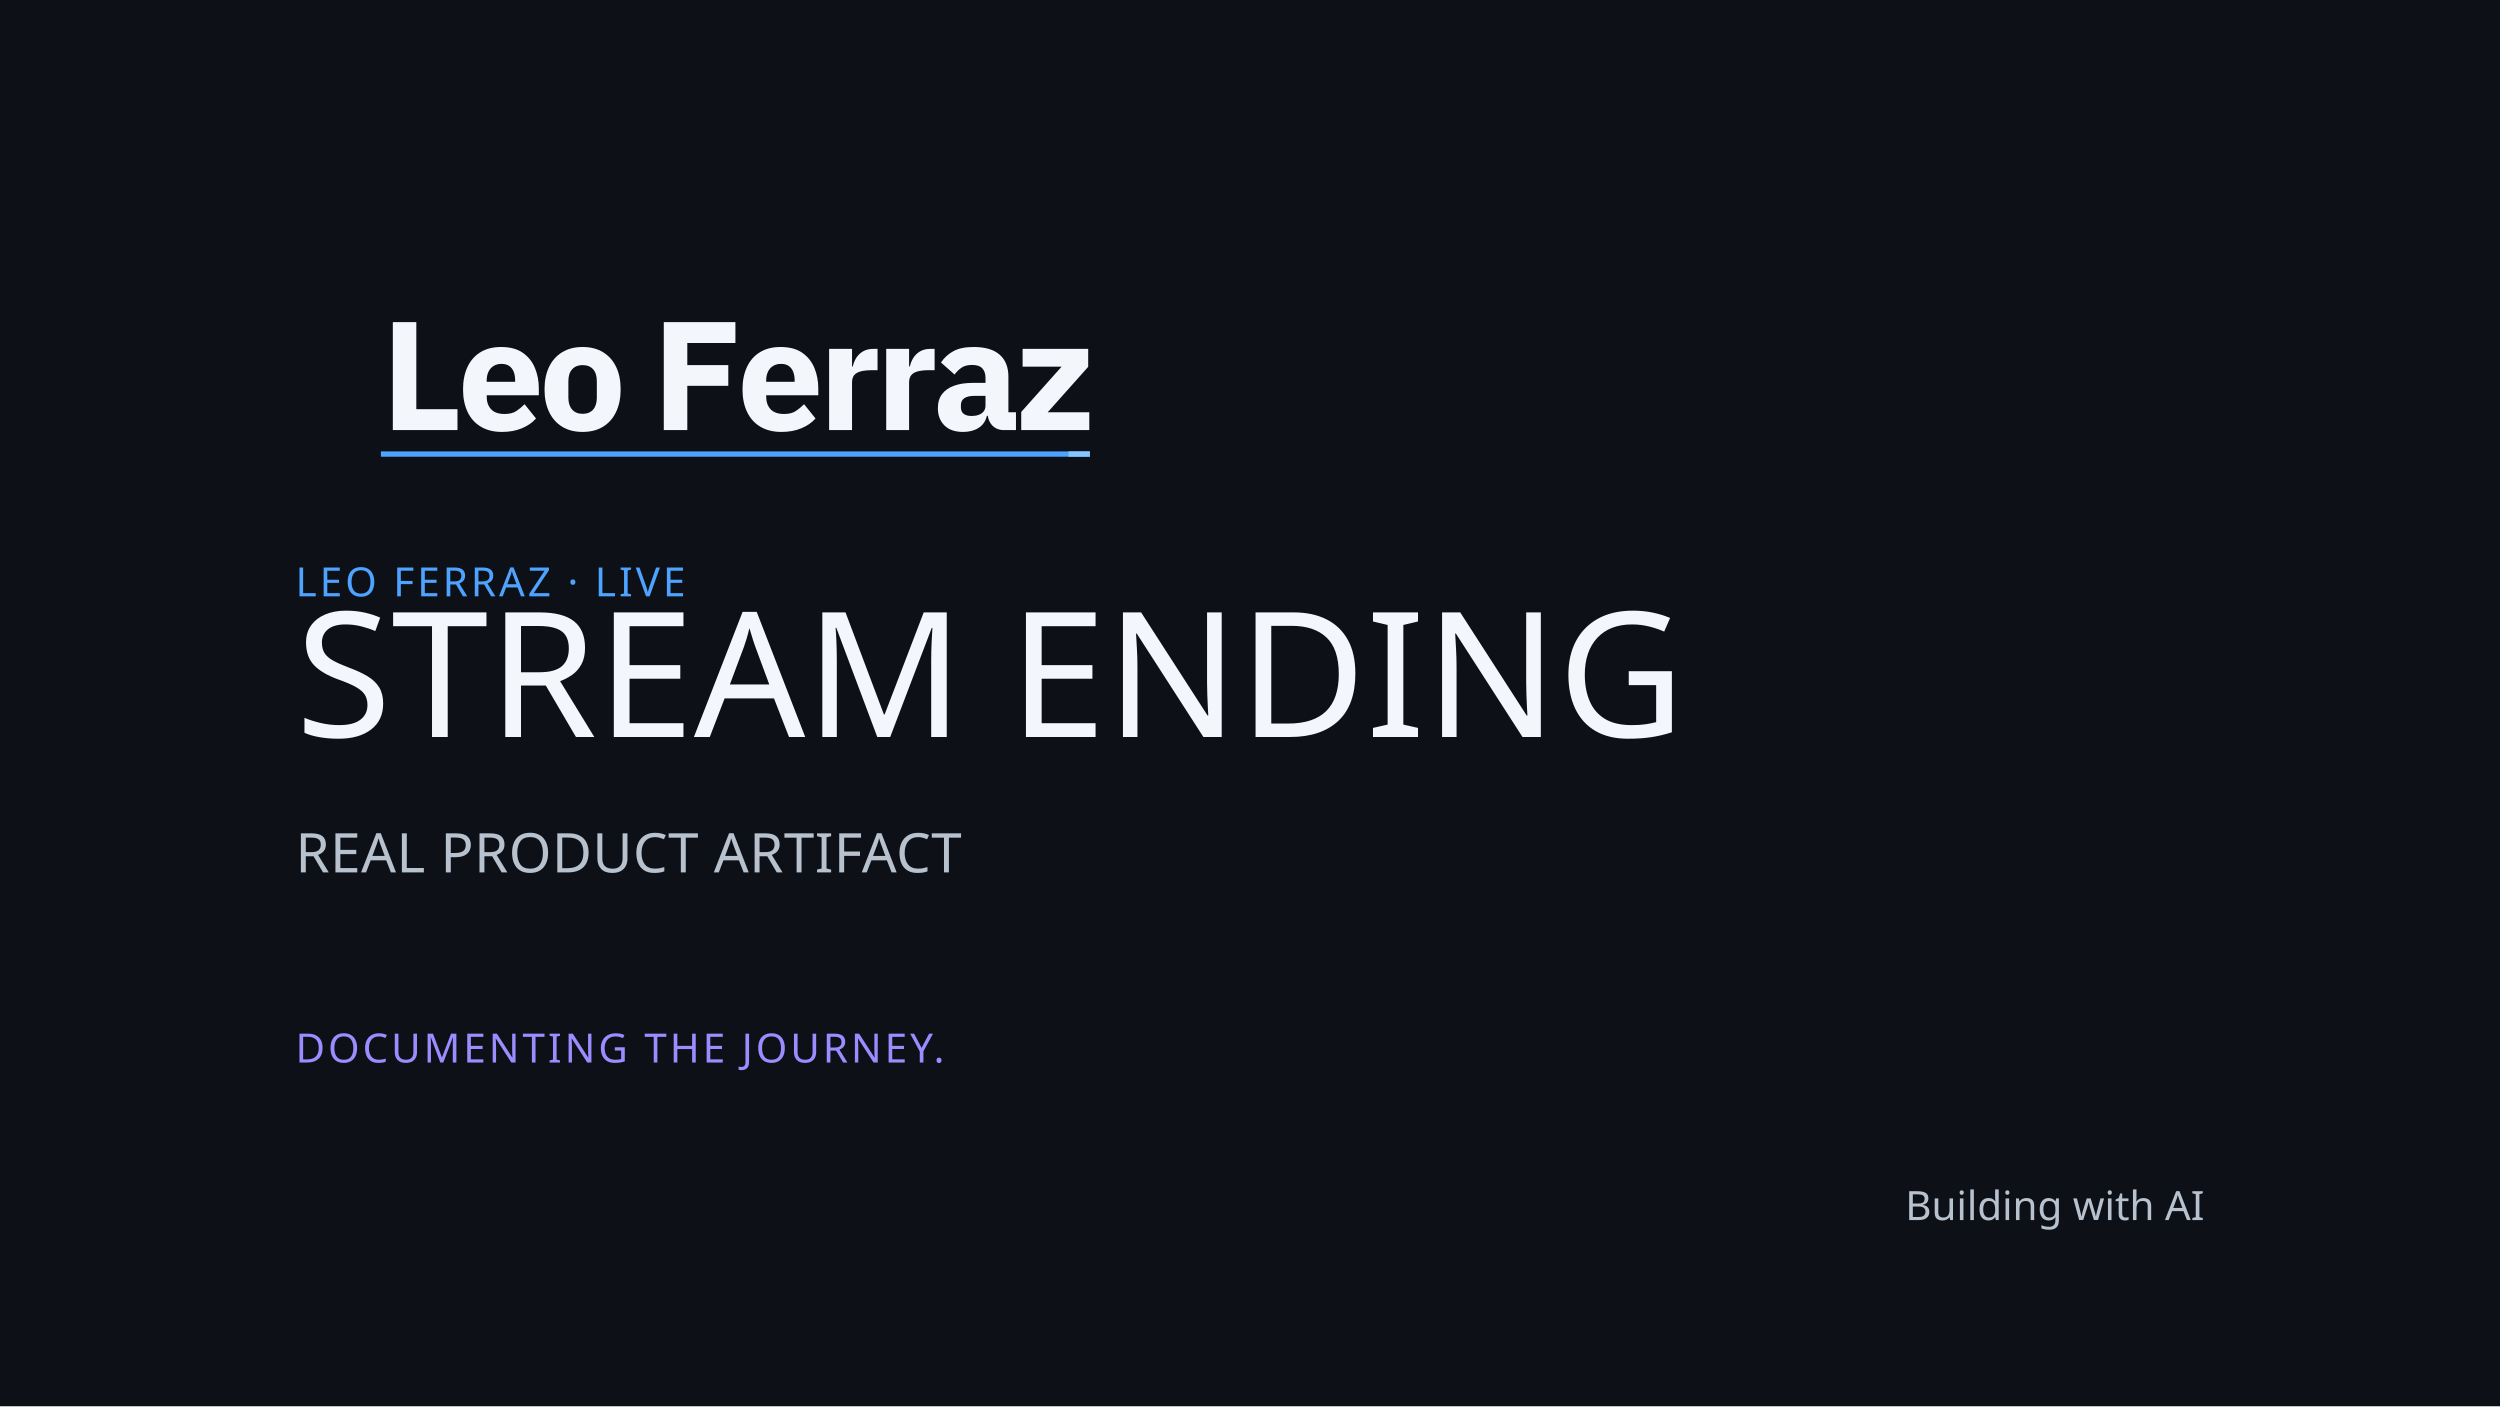
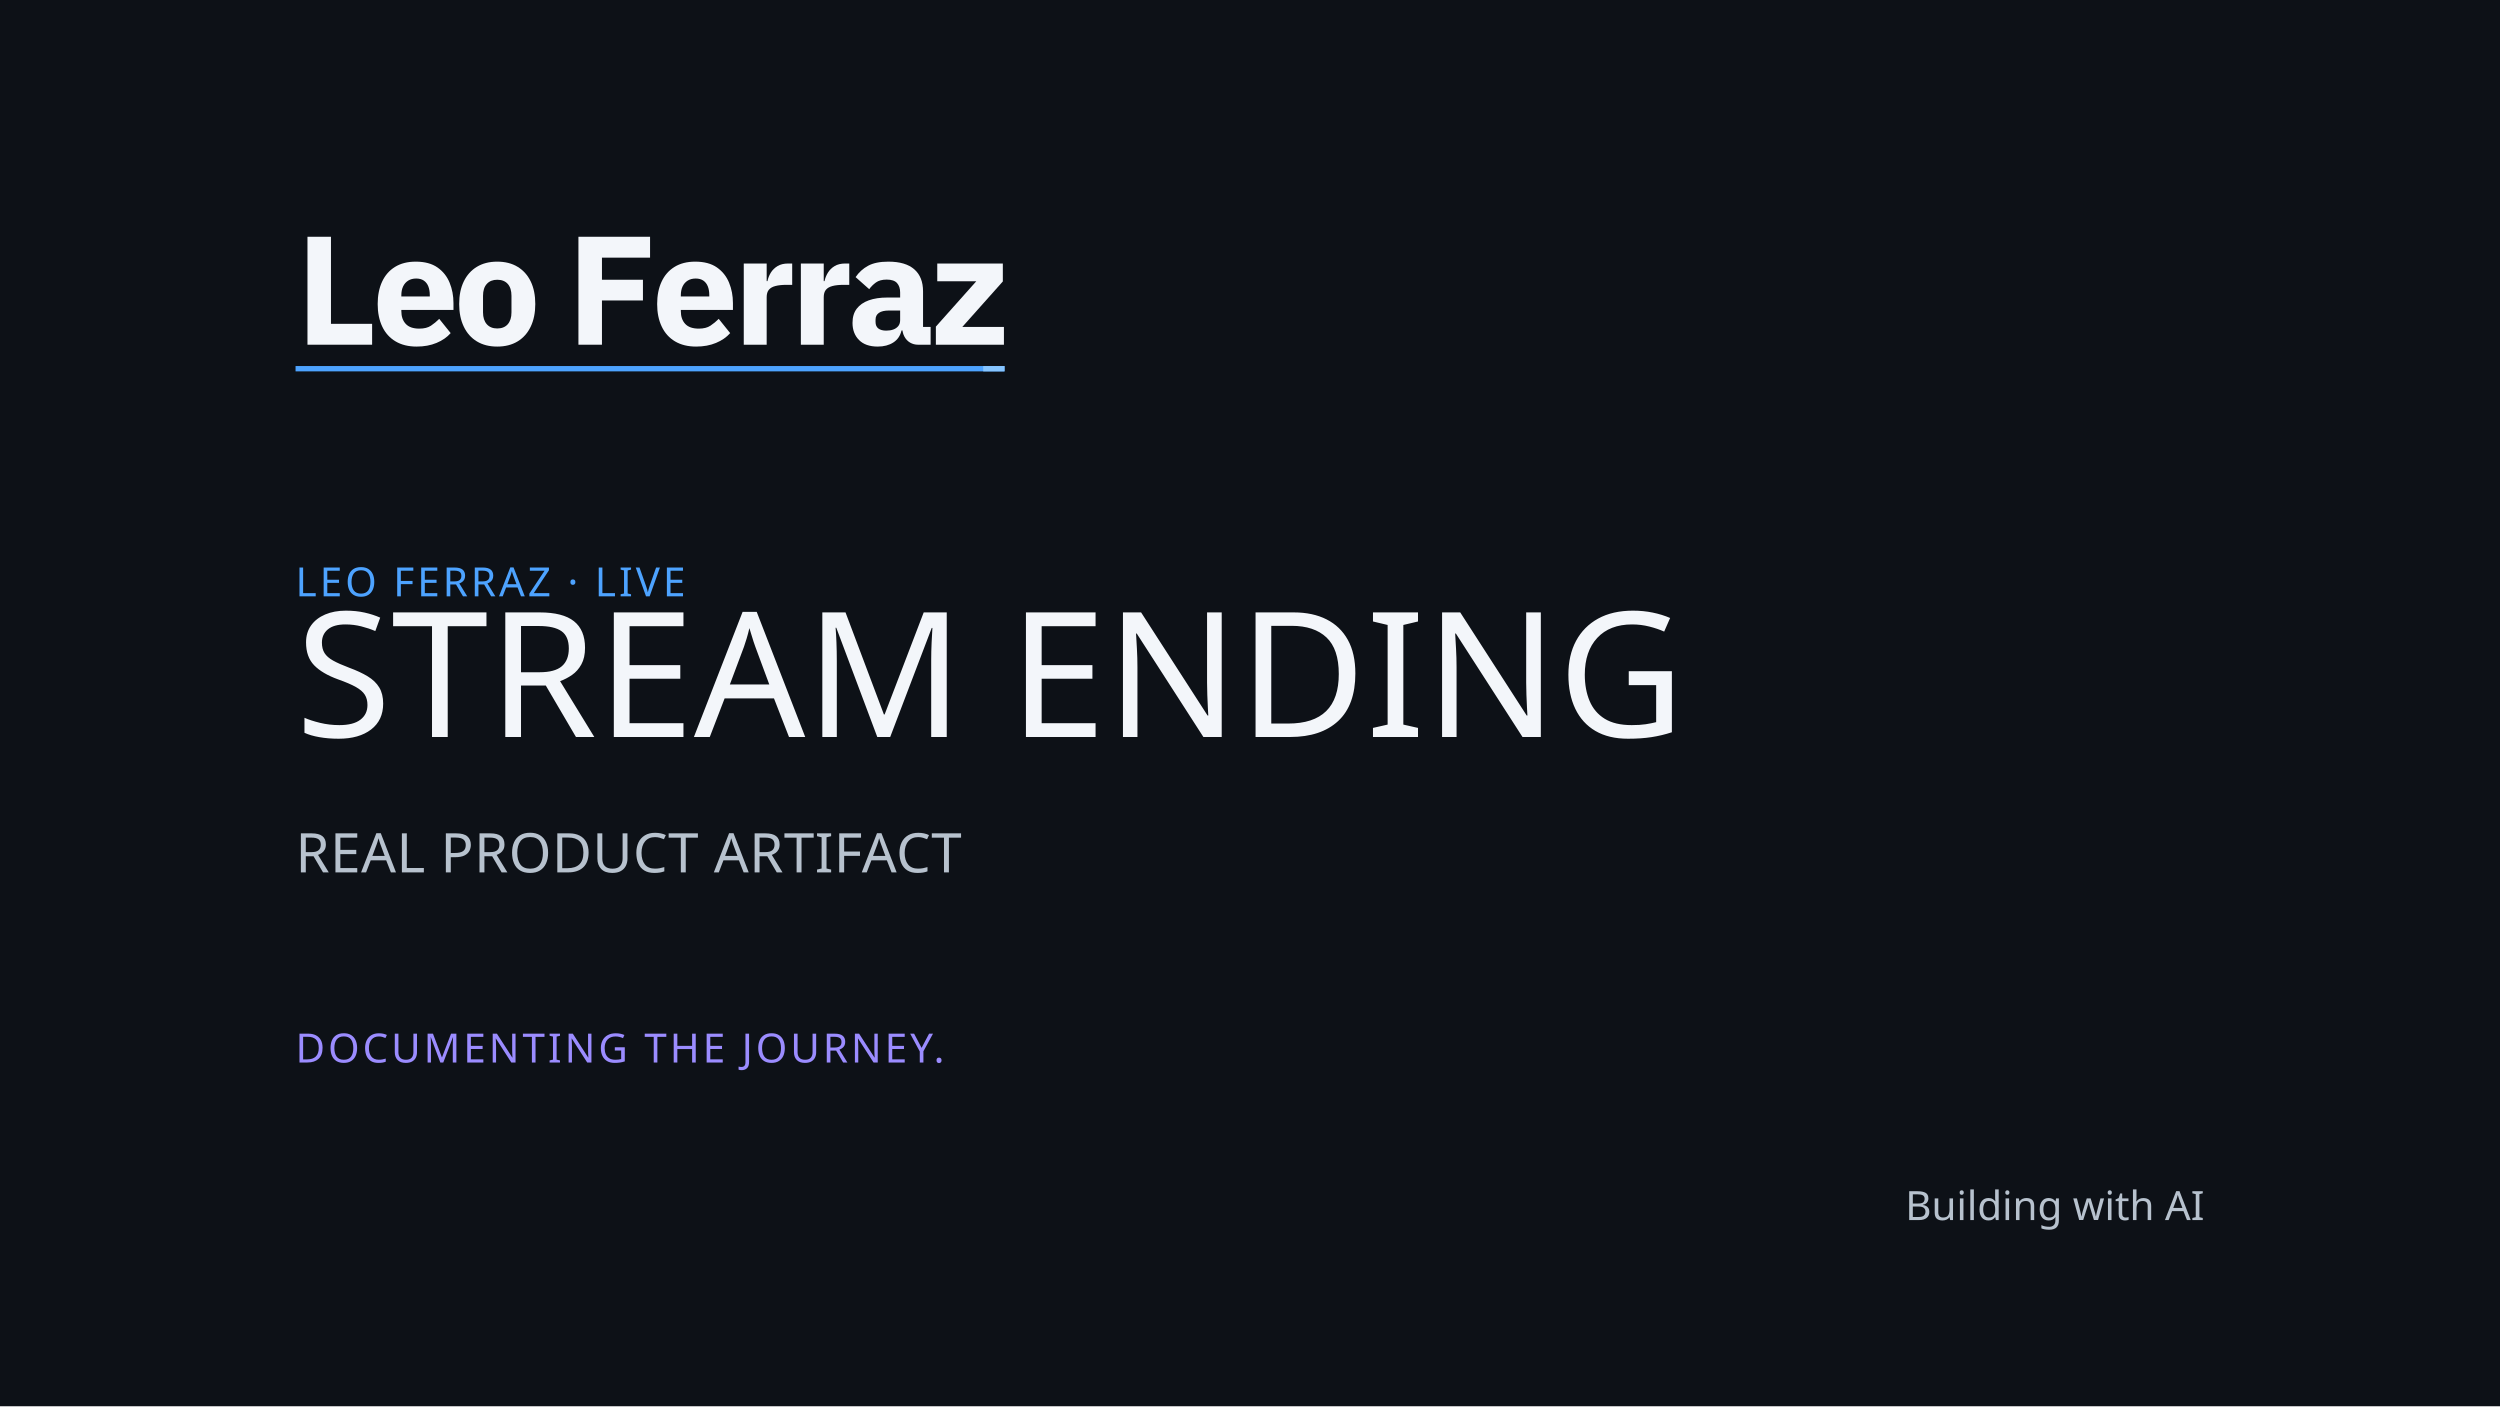
<svg xmlns="http://www.w3.org/2000/svg" viewBox="0 0 1920 1080" width="1920" height="1080" role="img" aria-labelledby="title">
  <rect width="1920" height="1080" fill="#0D1117" />
-   <g data-signature-variant="wordmark-only" transform="translate(227 143) scale(2.048)">
+   <g data-signature-variant="wordmark-only" transform="translate(161.448 77.448) scale(2.048)">
    <path d="M60.71 91.45L36.47 91.45L36.47 50.97L45.28 50.97L45.28 83.62L60.71 83.62Z" fill="#F3F6FA" />
    <path d="M77.41 92.15Q72.77 92.15 69.5 90.2Q66.22 88.26 64.51 84.66Q62.8 81.07 62.8 76.2Q62.8 71.38 64.45 67.82Q66.1 64.25 69.29 62.28Q72.48 60.3 77.07 60.3Q82.11 60.3 85.22 62.48Q88.32 64.65 89.77 68.19Q91.22 71.73 91.22 75.85L91.22 78.4L71.67 78.4L71.67 78.86Q71.67 81.88 73.33 83.65Q74.98 85.42 78.4 85.42Q81.13 85.42 82.78 84.32Q84.43 83.21 85.88 81.76L90.17 87.1Q88.14 89.42 84.87 90.78Q81.59 92.15 77.41 92.15ZM77.24 66.63Q75.5 66.63 74.25 67.41Q73.01 68.19 72.34 69.58Q71.67 70.98 71.67 72.89L71.67 73.35L82.34 73.35L82.34 72.83Q82.34 70.98 81.79 69.58Q81.24 68.19 80.11 67.41Q78.98 66.63 77.24 66.63Z" fill="#F3F6FA" />
    <path d="M107.63 92.15Q103.17 92.15 99.98 90.2Q96.79 88.26 95.08 84.66Q93.36 81.07 93.36 76.2Q93.36 71.27 95.08 67.73Q96.79 64.19 99.98 62.25Q103.17 60.3 107.63 60.3Q112.1 60.3 115.29 62.25Q118.48 64.19 120.19 67.73Q121.9 71.27 121.9 76.2Q121.9 81.07 120.19 84.66Q118.48 88.26 115.29 90.2Q112.1 92.15 107.63 92.15ZM107.63 85.36Q110.18 85.36 111.58 83.77Q112.97 82.17 112.97 79.33L112.97 73.12Q112.97 70.22 111.58 68.66Q110.18 67.09 107.63 67.09Q105.14 67.09 103.72 68.66Q102.3 70.22 102.3 73.12L102.3 79.33Q102.3 82.17 103.72 83.77Q105.14 85.36 107.63 85.36Z" fill="#F3F6FA" />
    <path d="M146.9 91.45L138.08 91.45L138.08 50.97L164.94 50.97L164.94 58.8L146.9 58.8L146.9 67.09L162.27 67.09L162.27 74.86L146.9 74.86Z" fill="#F3F6FA" />
    <path d="M182.22 92.15Q177.58 92.15 174.3 90.2Q171.03 88.26 169.32 84.66Q167.6 81.07 167.6 76.2Q167.6 71.38 169.26 67.82Q170.91 64.25 174.1 62.28Q177.29 60.3 181.87 60.3Q186.92 60.3 190.02 62.48Q193.12 64.65 194.57 68.19Q196.02 71.73 196.02 75.85L196.02 78.4L176.48 78.4L176.48 78.86Q176.48 81.88 178.13 83.65Q179.78 85.42 183.21 85.42Q185.93 85.42 187.58 84.32Q189.24 83.21 190.69 81.76L194.98 87.1Q192.95 89.42 189.67 90.78Q186.4 92.15 182.22 92.15ZM182.05 66.63Q180.31 66.63 179.06 67.41Q177.81 68.19 177.15 69.58Q176.48 70.98 176.48 72.89L176.48 73.35L187.15 73.35L187.15 72.83Q187.15 70.98 186.6 69.58Q186.05 68.19 184.92 67.41Q183.79 66.63 182.05 66.63Z" fill="#F3F6FA" />
    <path d="M208.67 91.45L200.08 91.45L200.08 61L208.67 61L208.67 67.61L208.96 67.61Q209.31 65.93 210.23 64.42Q211.16 62.91 212.76 61.96Q214.35 61 216.73 61L218.24 61L218.24 69L216.09 69Q213.6 69 211.95 69.44Q210.29 69.87 209.48 70.86Q208.67 71.85 208.67 73.64Z" fill="#F3F6FA" />
    <path d="M230.07 91.45L221.49 91.45L221.49 61L230.07 61L230.07 67.61L230.36 67.61Q230.71 65.93 231.64 64.42Q232.56 62.91 234.16 61.96Q235.75 61 238.13 61L239.64 61L239.64 69L237.49 69Q235 69 233.35 69.44Q231.69 69.87 230.88 70.86Q230.07 71.85 230.07 73.64Z" fill="#F3F6FA" />
    <path d="M270.15 91.45L265.39 91.45Q263.83 91.45 262.46 90.67Q261.1 89.88 260.29 88.35Q259.48 86.81 259.48 84.66L259.48 83.91L261.33 86.11L259.24 86.11Q258.55 89.07 256.17 90.61Q253.79 92.15 250.31 92.15Q245.73 92.15 243.29 89.68Q240.86 87.22 240.86 83.27Q240.86 80.02 242.45 77.94Q244.05 75.85 246.98 74.8Q249.91 73.76 253.91 73.76L258.72 73.76L258.72 71.85Q258.72 69.64 257.56 68.34Q256.4 67.03 253.68 67.03Q251.12 67.03 249.62 68.13Q248.11 69.24 247.12 70.63L242.02 66.1Q243.87 63.38 246.72 61.84Q249.56 60.3 254.31 60.3Q260.75 60.3 264.03 63.18Q267.31 66.05 267.31 71.44L267.31 84.78L270.15 84.78ZM258.72 78.63L254.55 78.63Q252.05 78.63 250.78 79.5Q249.5 80.37 249.5 82.05L249.5 82.92Q249.5 84.55 250.54 85.36Q251.59 86.17 253.5 86.17Q254.95 86.17 256.11 85.77Q257.27 85.36 258 84.49Q258.72 83.62 258.72 82.23Z" fill="#F3F6FA" />
    <path d="M297.64 91.45L272.12 91.45L272.12 84.66L287.26 67.67L272.64 67.67L272.64 61L297.23 61L297.23 67.73L282.04 84.78L297.64 84.78Z" fill="#F3F6FA" />
    <rect data-accent="underline-line" x="32" y="99.45" width="265.872" height="2" fill="#4DA3FF" />
    <rect data-accent="underline-terminal" x="289.872" y="99.45" width="8" height="2" fill="#86C5FF" />
  </g>
  <text x="227" y="458" fill="#4DA3FF" font-family="IBM Plex Mono" font-size="31px" font-weight="500" text-anchor="start" letter-spacing="0.075em">LEO FERRAZ · LIVE</text>
  <text x="227" y="566" fill="#F3F6FA" font-family="IBM Plex Sans" font-size="134px" font-weight="500" text-anchor="start" letter-spacing="0em">STREAM ENDING</text>
  <text x="227" y="670" fill="#B7C2CE" font-family="IBM Plex Mono" font-size="42px" font-weight="500" text-anchor="start" letter-spacing="0.01em">REAL PRODUCT ARTIFACT</text>
  <text x="227" y="816" fill="#9B8CFF" font-family="IBM Plex Mono" font-size="31px" font-weight="500" text-anchor="start" letter-spacing="0.075em">DOCUMENTING THE JOURNEY.</text>
  <text x="1693" y="937" fill="#B7C2CE" font-family="IBM Plex Mono" font-size="31px" font-weight="500" text-anchor="end" letter-spacing="0em">Building with AI</text>
</svg>
